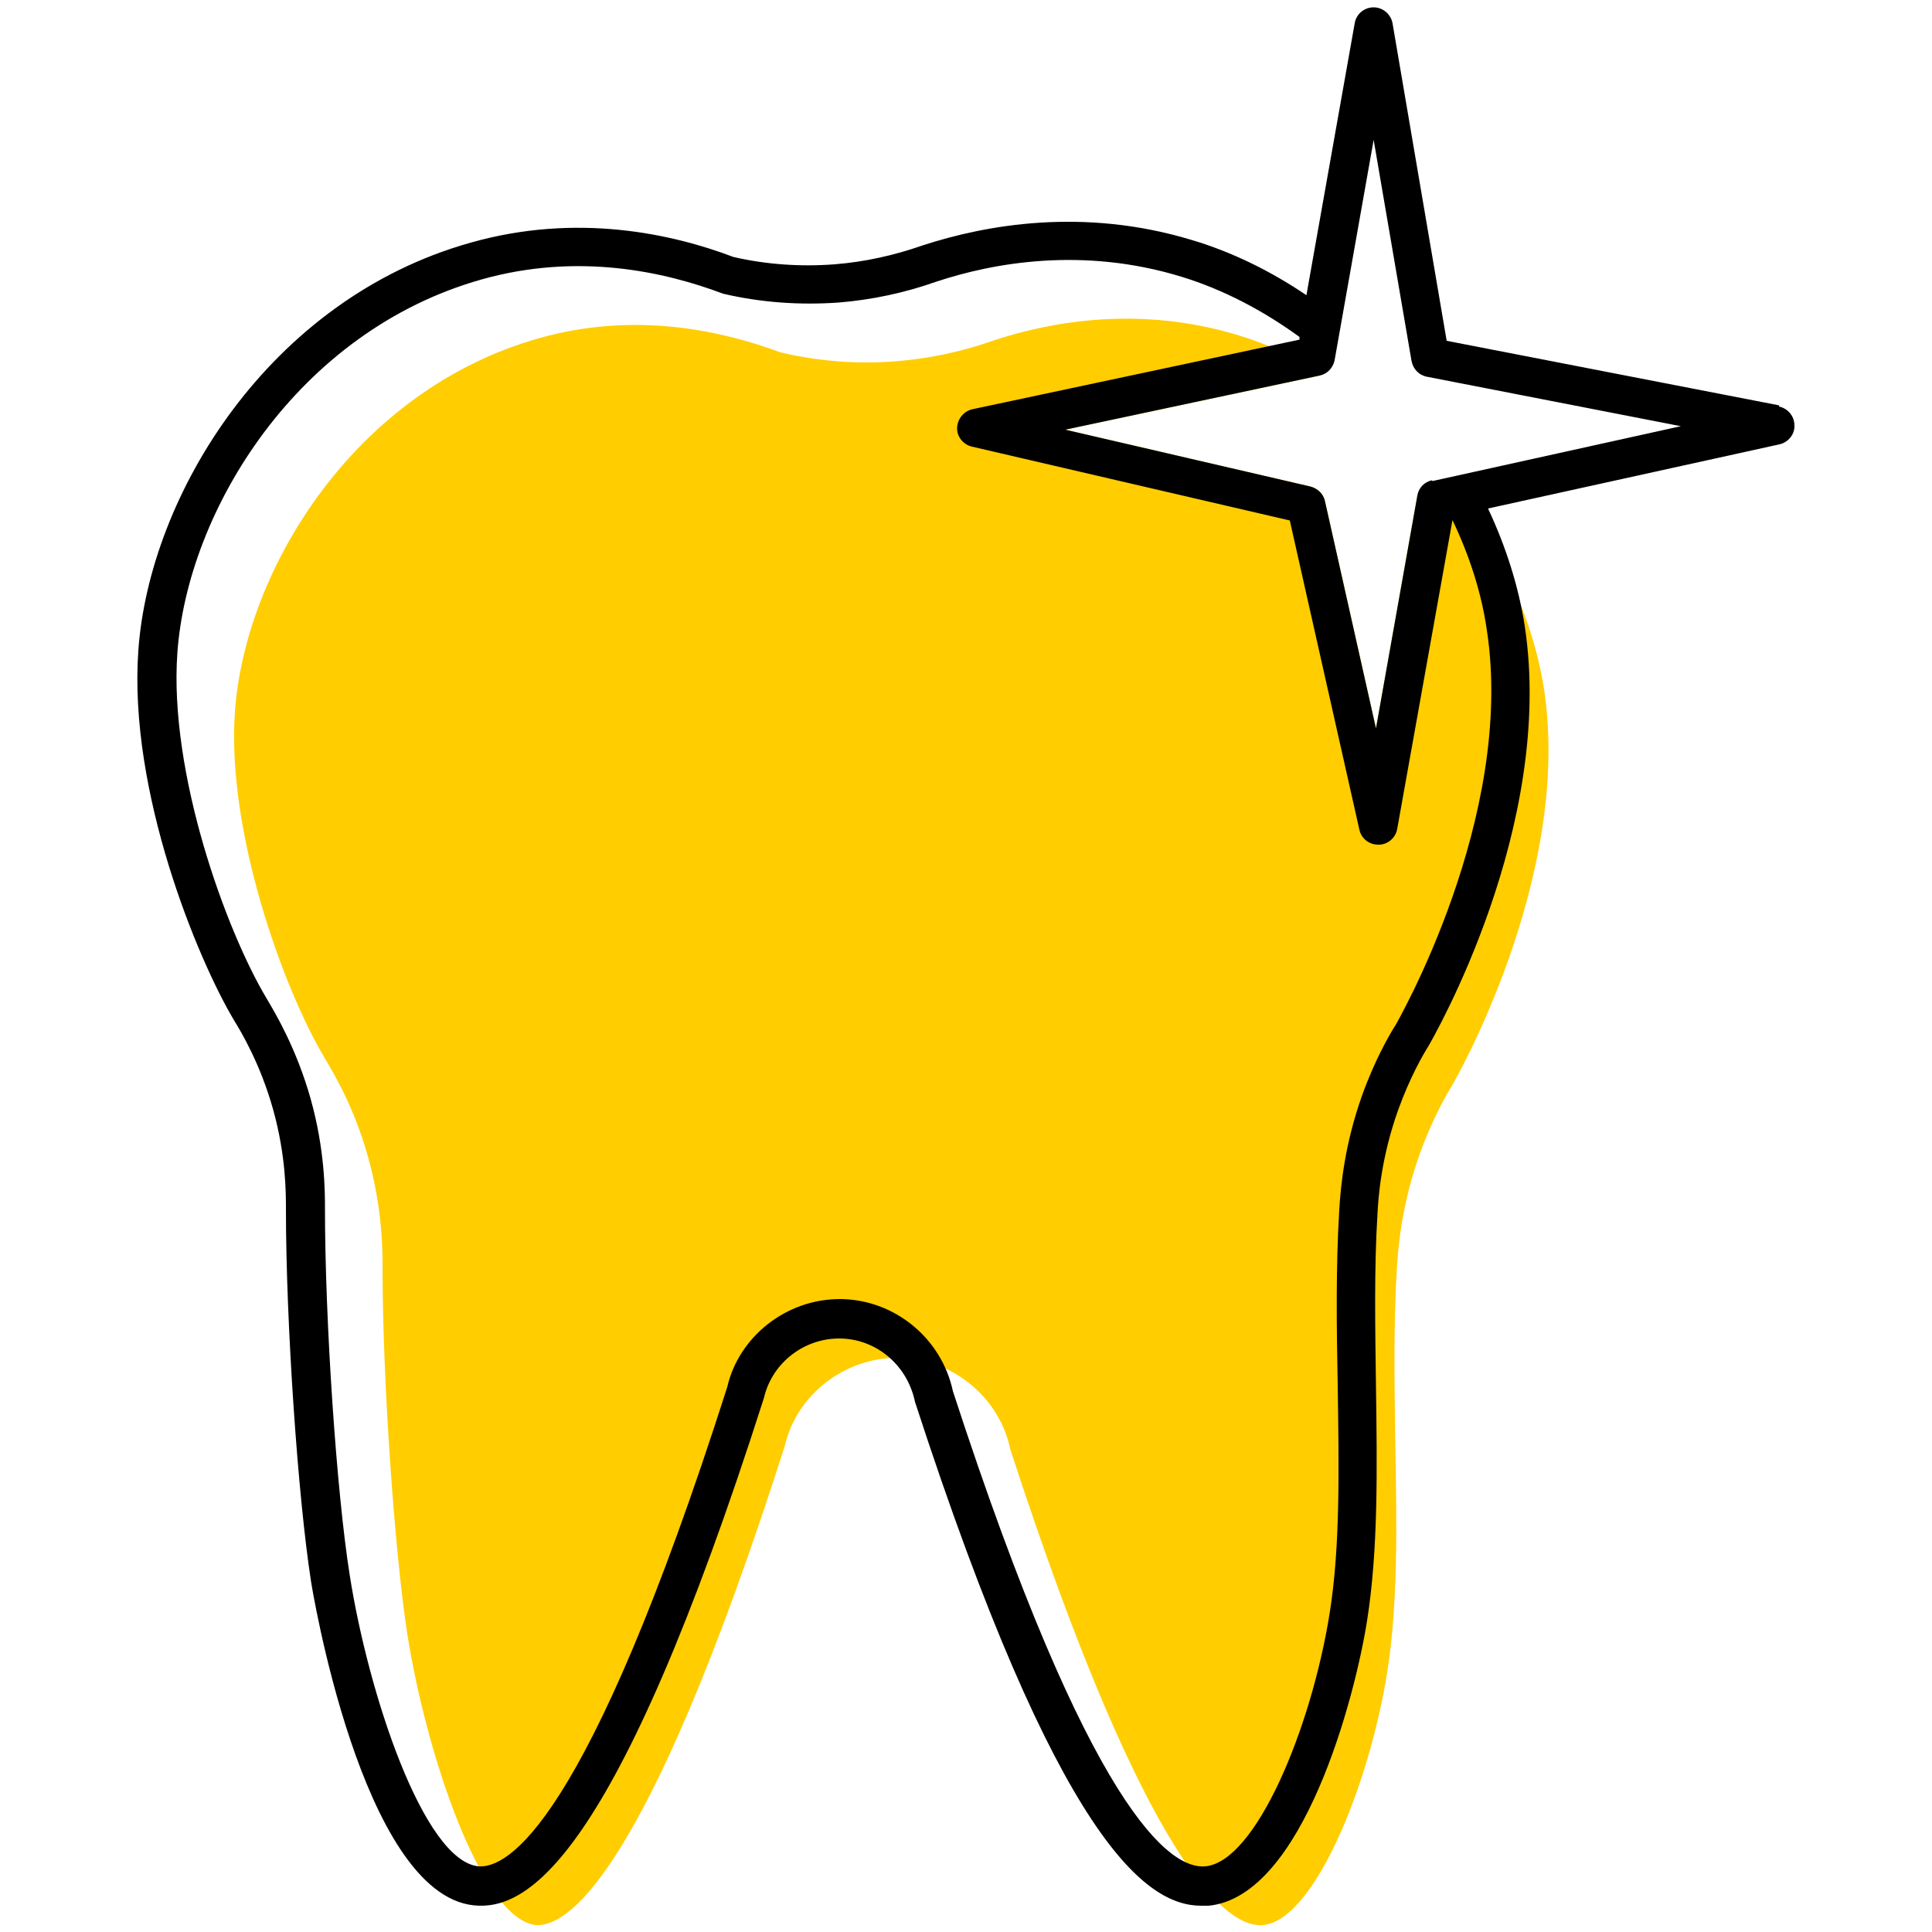
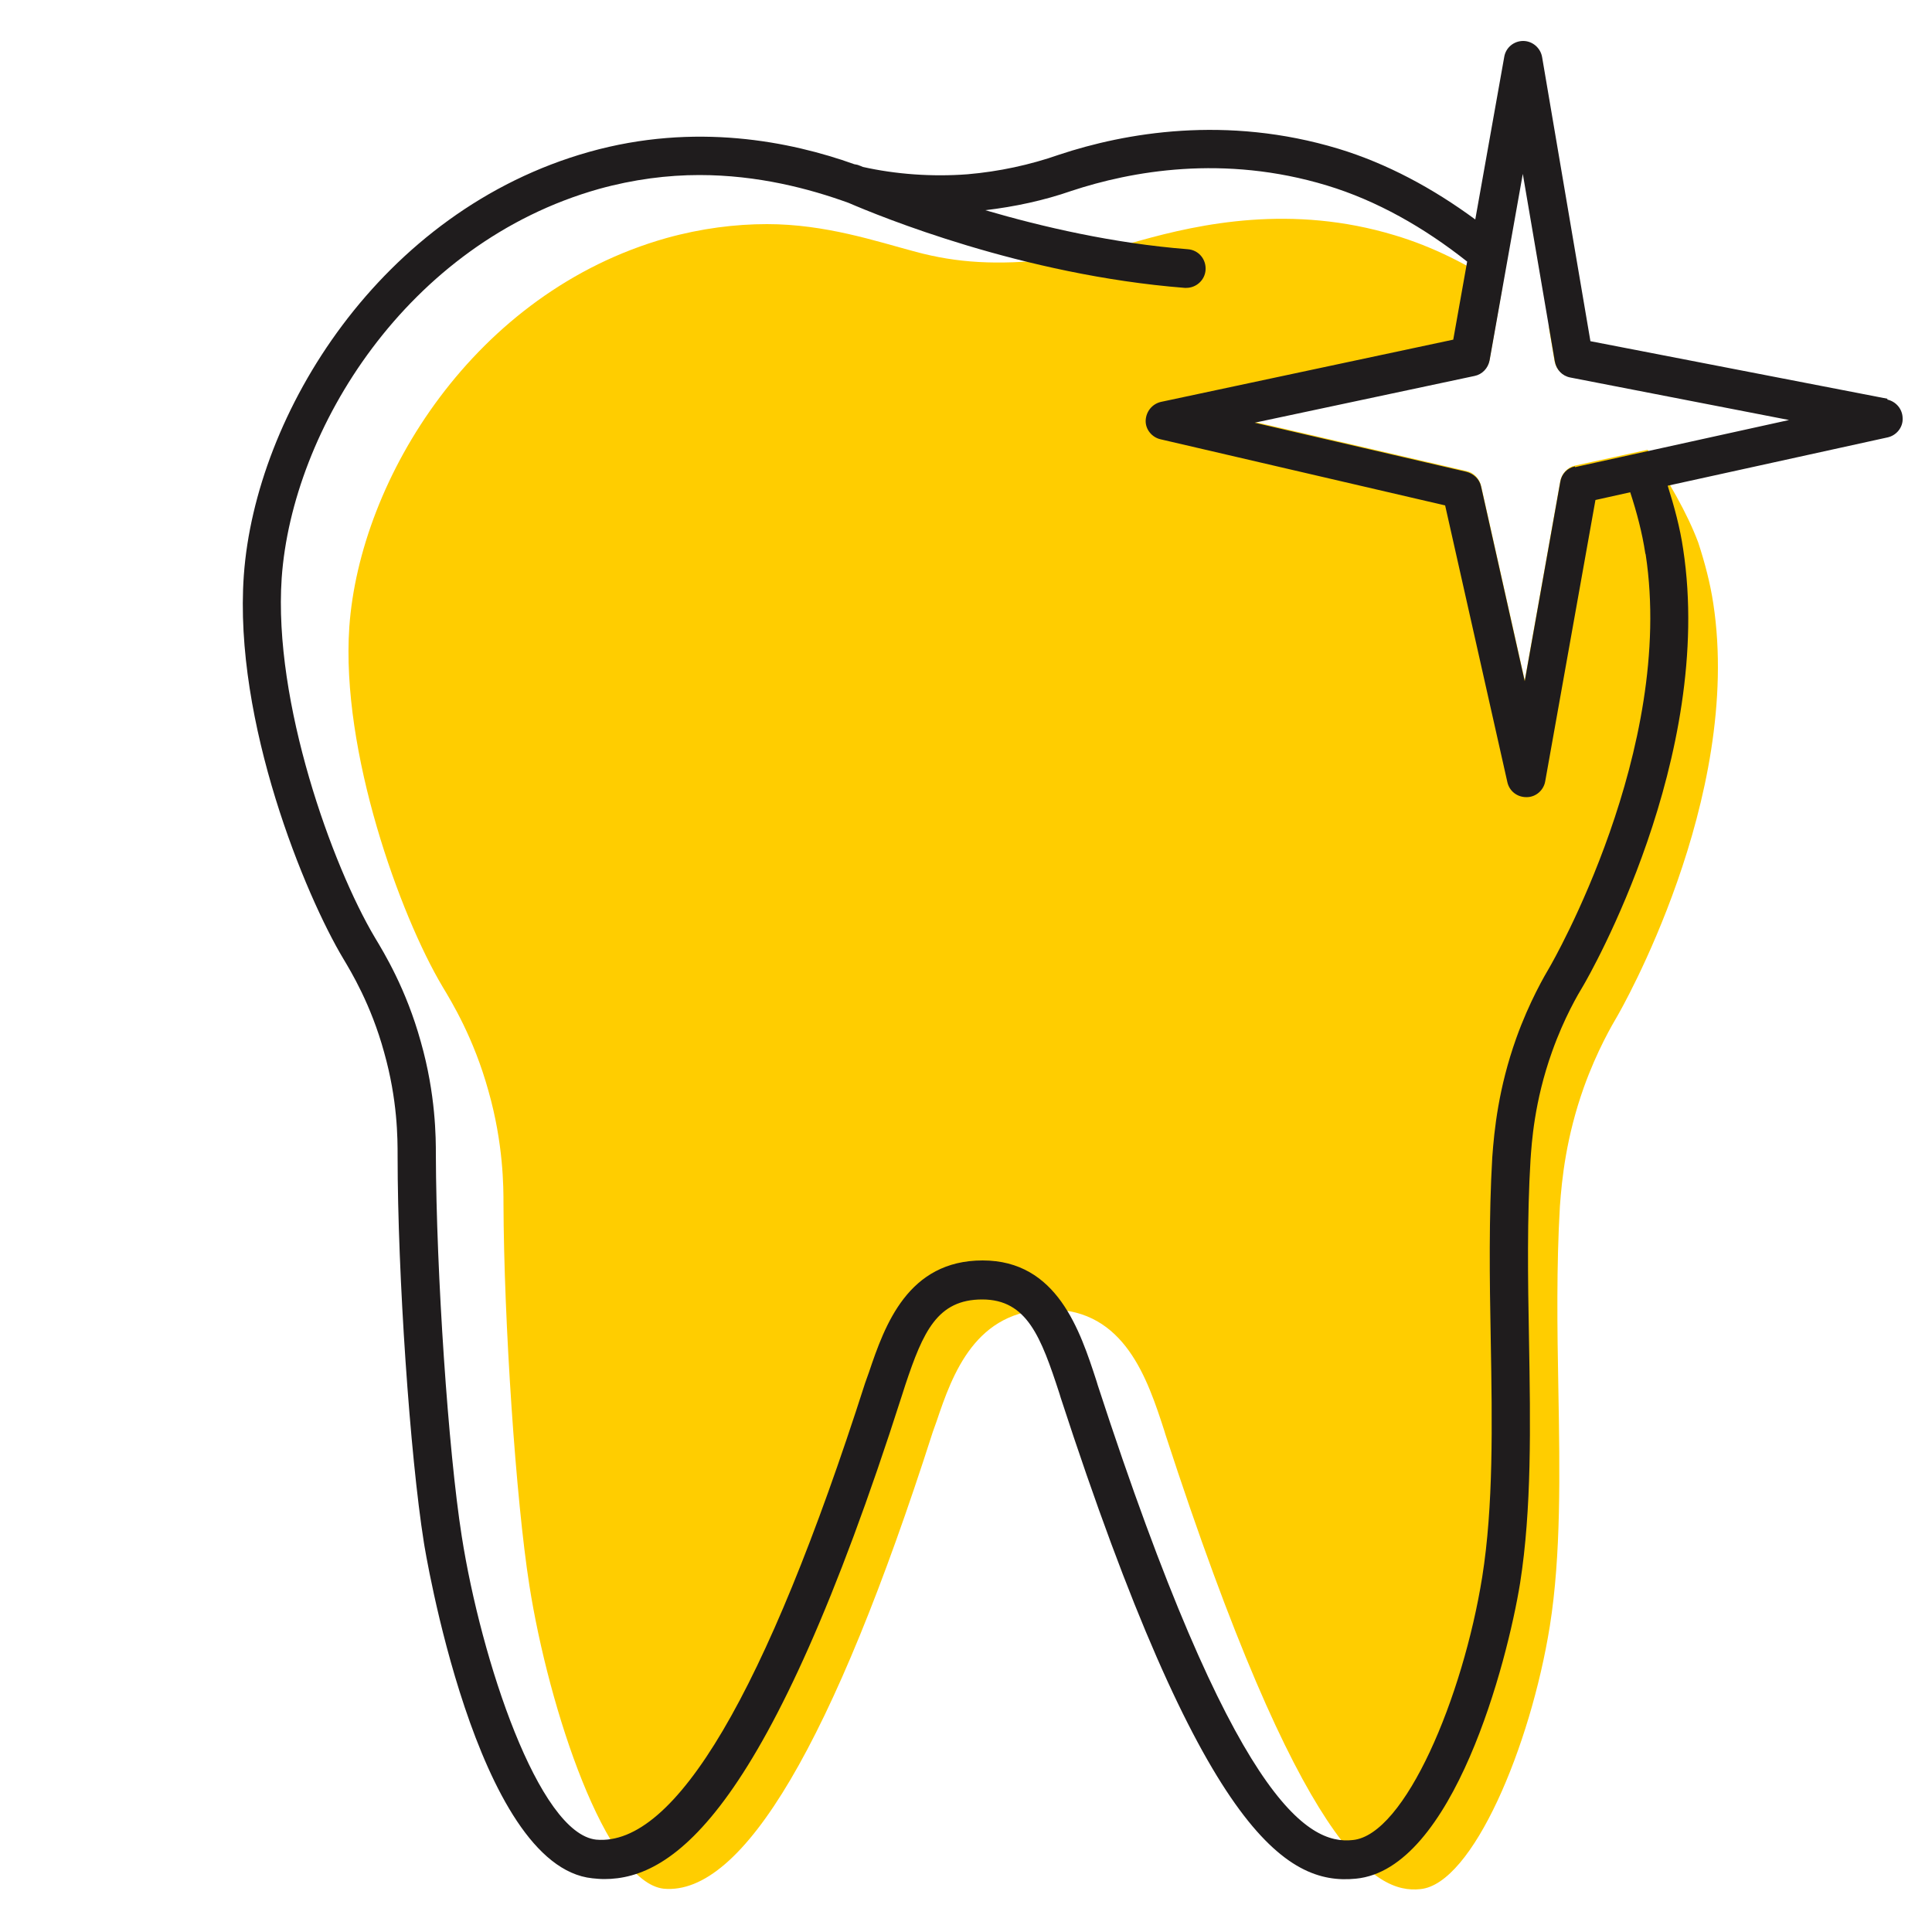
<svg xmlns="http://www.w3.org/2000/svg" viewBox="0 0 50 50">
-   <g id="uuid-2bc76074-646c-4022-b813-65e480380ca1">
-     <path d="M39.08,14.97l-2.11-2.49c-.14,.07-.26,.19-.29,.35l-1.07,6.02-1.32-5.88c-.04-.19-.19-.33-.38-.38l-6.34-1.47,6.58-1.4s.06-.04,.1-.05c-.7-.42-1.43-.76-2.19-.99-2.55-.78-4.86-.36-6.34,.13-.82,.29-1.67,.47-2.53,.54-1.01,.08-2.01,0-2.99-.23-1.51-.56-3.75-1.07-6.24-.37-4.77,1.34-7.62,5.98-7.88,9.67-.22,3.09,1.25,7.16,2.31,8.94,.23,.39,.78,1.29,1.14,2.6,.37,1.32,.37,2.41,.37,2.82,0,2.94,.31,7.36,.64,9.5,.48,3.07,1.91,7.39,3.33,7.54,.73,.05,2.79-.99,6.44-12.4,.3-1.31,1.53-2.28,2.91-2.28h.04c1.39,.02,2.61,1.02,2.89,2.38,3.55,10.9,5.64,12.39,6.54,12.3,1.3-.12,2.73-3.54,3.21-6.54,.28-1.76,.25-3.78,.21-5.91-.02-1.5-.05-3.06,.04-4.54,.04-.68,.15-1.72,.59-2.96,.33-.92,.71-1.57,.84-1.78,.05-.08,3.12-5.4,2.38-10.25-.15-.97-.46-1.93-.89-2.85Z" fill="#ffcd00" />
-     <path d="M46.04,10.49l-8.6-1.67-1.4-8.21c-.04-.24-.25-.42-.49-.42h0c-.24,0-.45,.17-.49,.41l-1.25,7.04c-.93-.63-1.93-1.12-2.97-1.43-2.81-.85-5.33-.39-6.96,.14-.74,.26-1.51,.43-2.28,.49-.9,.07-1.8,0-2.62-.19-1.58-.6-4.05-1.15-6.8-.37C6.97,7.74,3.86,12.81,3.58,16.84c-.26,3.66,1.54,8,2.48,9.57,.19,.31,.68,1.13,1.01,2.31,.33,1.19,.33,2.14,.33,2.58,0,2.95,.31,7.45,.65,9.63,.01,.08,1.3,8.07,4.21,8.38,1.35,.14,3.65-1.05,7.51-13.13,.21-.91,1.04-1.55,1.97-1.54,.93,.01,1.74,.68,1.94,1.64,3.72,11.44,6,13.04,7.41,13.04,.06,0,.13,0,.19,0,2.44-.24,3.79-5.4,4.1-7.38,.29-1.84,.26-3.9,.23-6.08-.02-1.48-.05-3.02,.04-4.46,.02-.39,.09-1.44,.54-2.69,.3-.83,.64-1.42,.78-1.64,.13-.23,3.28-5.68,2.49-10.87-.16-1.03-.49-2.06-.95-3.04l7.54-1.66c.23-.05,.4-.26,.39-.49,0-.24-.17-.44-.4-.49Zm-9.95,16.08c-.13,.21-.51,.86-.84,1.78-.44,1.24-.55,2.29-.59,2.96-.09,1.48-.07,3.03-.04,4.54,.03,2.14,.07,4.16-.21,5.91-.48,2.99-1.91,6.41-3.21,6.54-.91,.09-2.99-1.39-6.54-12.3-.29-1.36-1.5-2.36-2.89-2.38h-.04c-1.38,0-2.61,.97-2.91,2.28-3.65,11.42-5.71,12.46-6.44,12.4-1.42-.15-2.85-4.47-3.33-7.54-.34-2.14-.64-6.57-.64-9.5,0-.41,0-1.5-.37-2.82-.37-1.31-.91-2.21-1.14-2.6-1.06-1.77-2.53-5.84-2.31-8.94,.26-3.69,3.11-8.33,7.88-9.67,2.49-.7,4.73-.2,6.24,.37,.98,.23,1.98,.3,2.99,.23,.86-.07,1.71-.25,2.53-.54,1.48-.49,3.79-.91,6.34-.13,1.08,.33,2.11,.87,3.06,1.56v.07l-8.46,1.8c-.23,.05-.39,.25-.4,.48s.16,.44,.39,.49l8.22,1.91,1.8,8c.05,.23,.25,.39,.49,.39h.01c.24,0,.44-.18,.48-.41l1.43-7.99c.44,.92,.75,1.88,.89,2.85,.74,4.85-2.33,10.16-2.38,10.25Zm.97-14.14c-.2,.04-.35,.2-.38,.4l-1.07,6.02-1.32-5.88c-.04-.19-.19-.33-.38-.38l-6.34-1.47,6.58-1.4c.2-.04,.35-.2,.39-.4l1.01-5.7,.98,5.72c.04,.21,.19,.37,.4,.41l6.57,1.28-6.43,1.42Z" />
+   <defs>
+     <style>
+       .cls-1 {
+         fill: #1f1c1d;
+       }
+ 
+       .cls-2 {
+         fill: #ffcd00;
+       }
+ 
+       .cls-3 {
+         fill: #221f1f;
+         font-family: Roboto-Regular, Roboto;
+         font-size: 5px;
+       }
+ 
+       .cls-4 {
+         letter-spacing: 0em;
+       }
+     </style>
+   </defs>
+   <g id="Gold_Offset">
+     <g>
+       <path class="cls-2" d="M40.63,9.75l.68.13c-.5-.61-.94-1.11-1.23-1.44l.15.9c.04.21.19.37.4.41Z" />
+       <path class="cls-2" d="M27.26,6.73c.76-.09,1.21-.21,2.23-.5,1.57-.44,3.94-.95,6.61-.14.97.29,1.91.76,2.78,1.35l-.33,1.87c-.04.2-.19.36-.39.4l-5.69,1.21,5.48,1.27c.19.04.33.19.38.38l1.13,5.04.92-5.16c.04-.2.19-.36.38-.4l1.88-.41c.54.8,1.02,1.63,1.31,2.4.17.52.31,1.05.39,1.58.77,5.05-2.43,10.58-2.48,10.67-.13.22-.53.9-.87,1.85-.46,1.29-.57,2.38-.62,3.08-.09,1.54-.07,3.15-.04,4.71.04,2.22.07,4.32-.22,6.15-.5,3.12-2,6.68-3.35,6.81-1.17.13-3.09-.99-6.6-11.77l-.03-.1c-.43-1.32-1.02-3.13-2.95-3.13s-2.53,1.67-2.94,2.89l-.1.28c-2.58,8.05-4.92,12-6.96,11.82-1.49-.16-2.98-4.66-3.48-7.85-.35-2.22-.66-6.83-.67-9.88,0-.42,0-1.55-.39-2.92-.38-1.37-.95-2.3-1.19-2.7-1.1-1.85-2.63-6.08-2.41-9.3.27-3.84,3.24-8.67,8.21-10.07.9-.25,1.78-.36,2.6-.36,1.51,0,2.81.44,3.86.72s2.08.35,3.53.19Z" />
+     </g>
  </g>
-   <g id="uuid-7f2d1efe-e0d4-468f-ba64-55cc0252c492">
-     <text transform="translate(-.08 55.07)" font-family="Roboto-Regular, Roboto" font-size="6">
-       <tspan x="0" y="0" letter-spacing="0em">t</tspan>
-       <tspan x="1.9" y="0">ooth</tspan>
+   <g id="Icon_Outline">
+     <path class="cls-1" d="M48.85,10.32l-7.69-1.49-1.25-7.35c-.04-.24-.25-.42-.49-.42h0c-.24,0-.45.17-.49.41l-.75,4.21c-1.1-.81-2.29-1.45-3.54-1.83-2.91-.88-5.53-.41-7.22.15-.77.27-1.57.44-2.38.51-.92.07-1.86,0-2.71-.19-.05-.02-.09-.04-.1-.04-.04-.02-.08-.02-.12-.03-1.65-.59-4.12-1.09-6.86-.32-5.41,1.52-8.64,6.78-8.94,10.96-.27,3.8,1.6,8.3,2.58,9.93.19.32.71,1.17,1.05,2.41.35,1.24.35,2.23.35,2.69,0,3.07.32,7.74.68,10,.01.08,1.35,8.38,4.36,8.69.1.01.2.02.31.02,1.79,0,4.25-1.72,7.7-12.51l.09-.28c.46-1.38.83-2.21,1.99-2.21s1.52.97,2,2.44l.03.1c3.66,11.24,5.83,12.63,7.64,12.45,2.52-.24,3.92-5.61,4.25-7.65.3-1.91.27-4.06.23-6.33-.03-1.54-.05-3.14.04-4.63.03-.41.09-1.49.56-2.8.31-.87.67-1.48.81-1.71.14-.24,3.4-5.9,2.58-11.29-.08-.55-.23-1.1-.4-1.64l5.69-1.25c.23-.05.4-.26.39-.49,0-.24-.17-.44-.4-.49ZM42.59,14.35c.77,5.05-2.43,10.58-2.48,10.67-.13.22-.53.9-.87,1.85-.46,1.29-.57,2.38-.62,3.08-.09,1.54-.07,3.15-.04,4.71.04,2.22.07,4.32-.22,6.15-.5,3.12-2,6.68-3.35,6.81-1.17.13-3.09-.99-6.6-11.77l-.03-.1c-.43-1.32-1.02-3.13-2.95-3.13s-2.53,1.67-2.94,2.89l-.1.28c-2.58,8.05-4.92,12-6.96,11.82-1.49-.16-2.98-4.66-3.48-7.85-.35-2.22-.66-6.83-.67-9.88,0-.42,0-1.55-.39-2.92-.38-1.37-.95-2.3-1.19-2.7-1.1-1.85-2.63-6.08-2.41-9.3.27-3.84,3.24-8.67,8.21-10.07.9-.25,1.78-.36,2.6-.36,1.51,0,2.84.35,3.86.72.79.34,4.5,1.87,8.7,2.2.01,0,.03,0,.04,0,.26,0,.48-.2.5-.46.02-.28-.18-.52-.46-.54-1.92-.15-3.77-.58-5.24-1.01.76-.09,1.51-.25,2.23-.5,1.54-.51,3.94-.95,6.61-.14,1.29.39,2.52,1.09,3.63,1.97l-.36,2.02-7.56,1.61c-.23.05-.39.25-.4.48s.16.44.39.49l7.36,1.71,1.61,7.16c.05.23.25.39.49.39h.01c.24,0,.44-.18.48-.41l1.3-7.28.9-.2c.17.52.31,1.05.39,1.58ZM40.76,12.07c-.2.04-.35.2-.38.4l-.92,5.16-1.13-5.04c-.04-.19-.19-.33-.38-.38l-5.48-1.27,5.69-1.21c.2-.04.35-.2.39-.4l.86-4.83.83,4.86c.04.21.19.37.4.41l5.66,1.1-5.54,1.22Z" />
+   </g>
+   <g id="Names">
+     <text class="cls-3" transform="translate(.01 53.78)">
+       <tspan class="cls-4" x="0" y="0">t</tspan>
+       <tspan x="1.58" y="0">ooth</tspan>
    </text>
  </g>
</svg>
